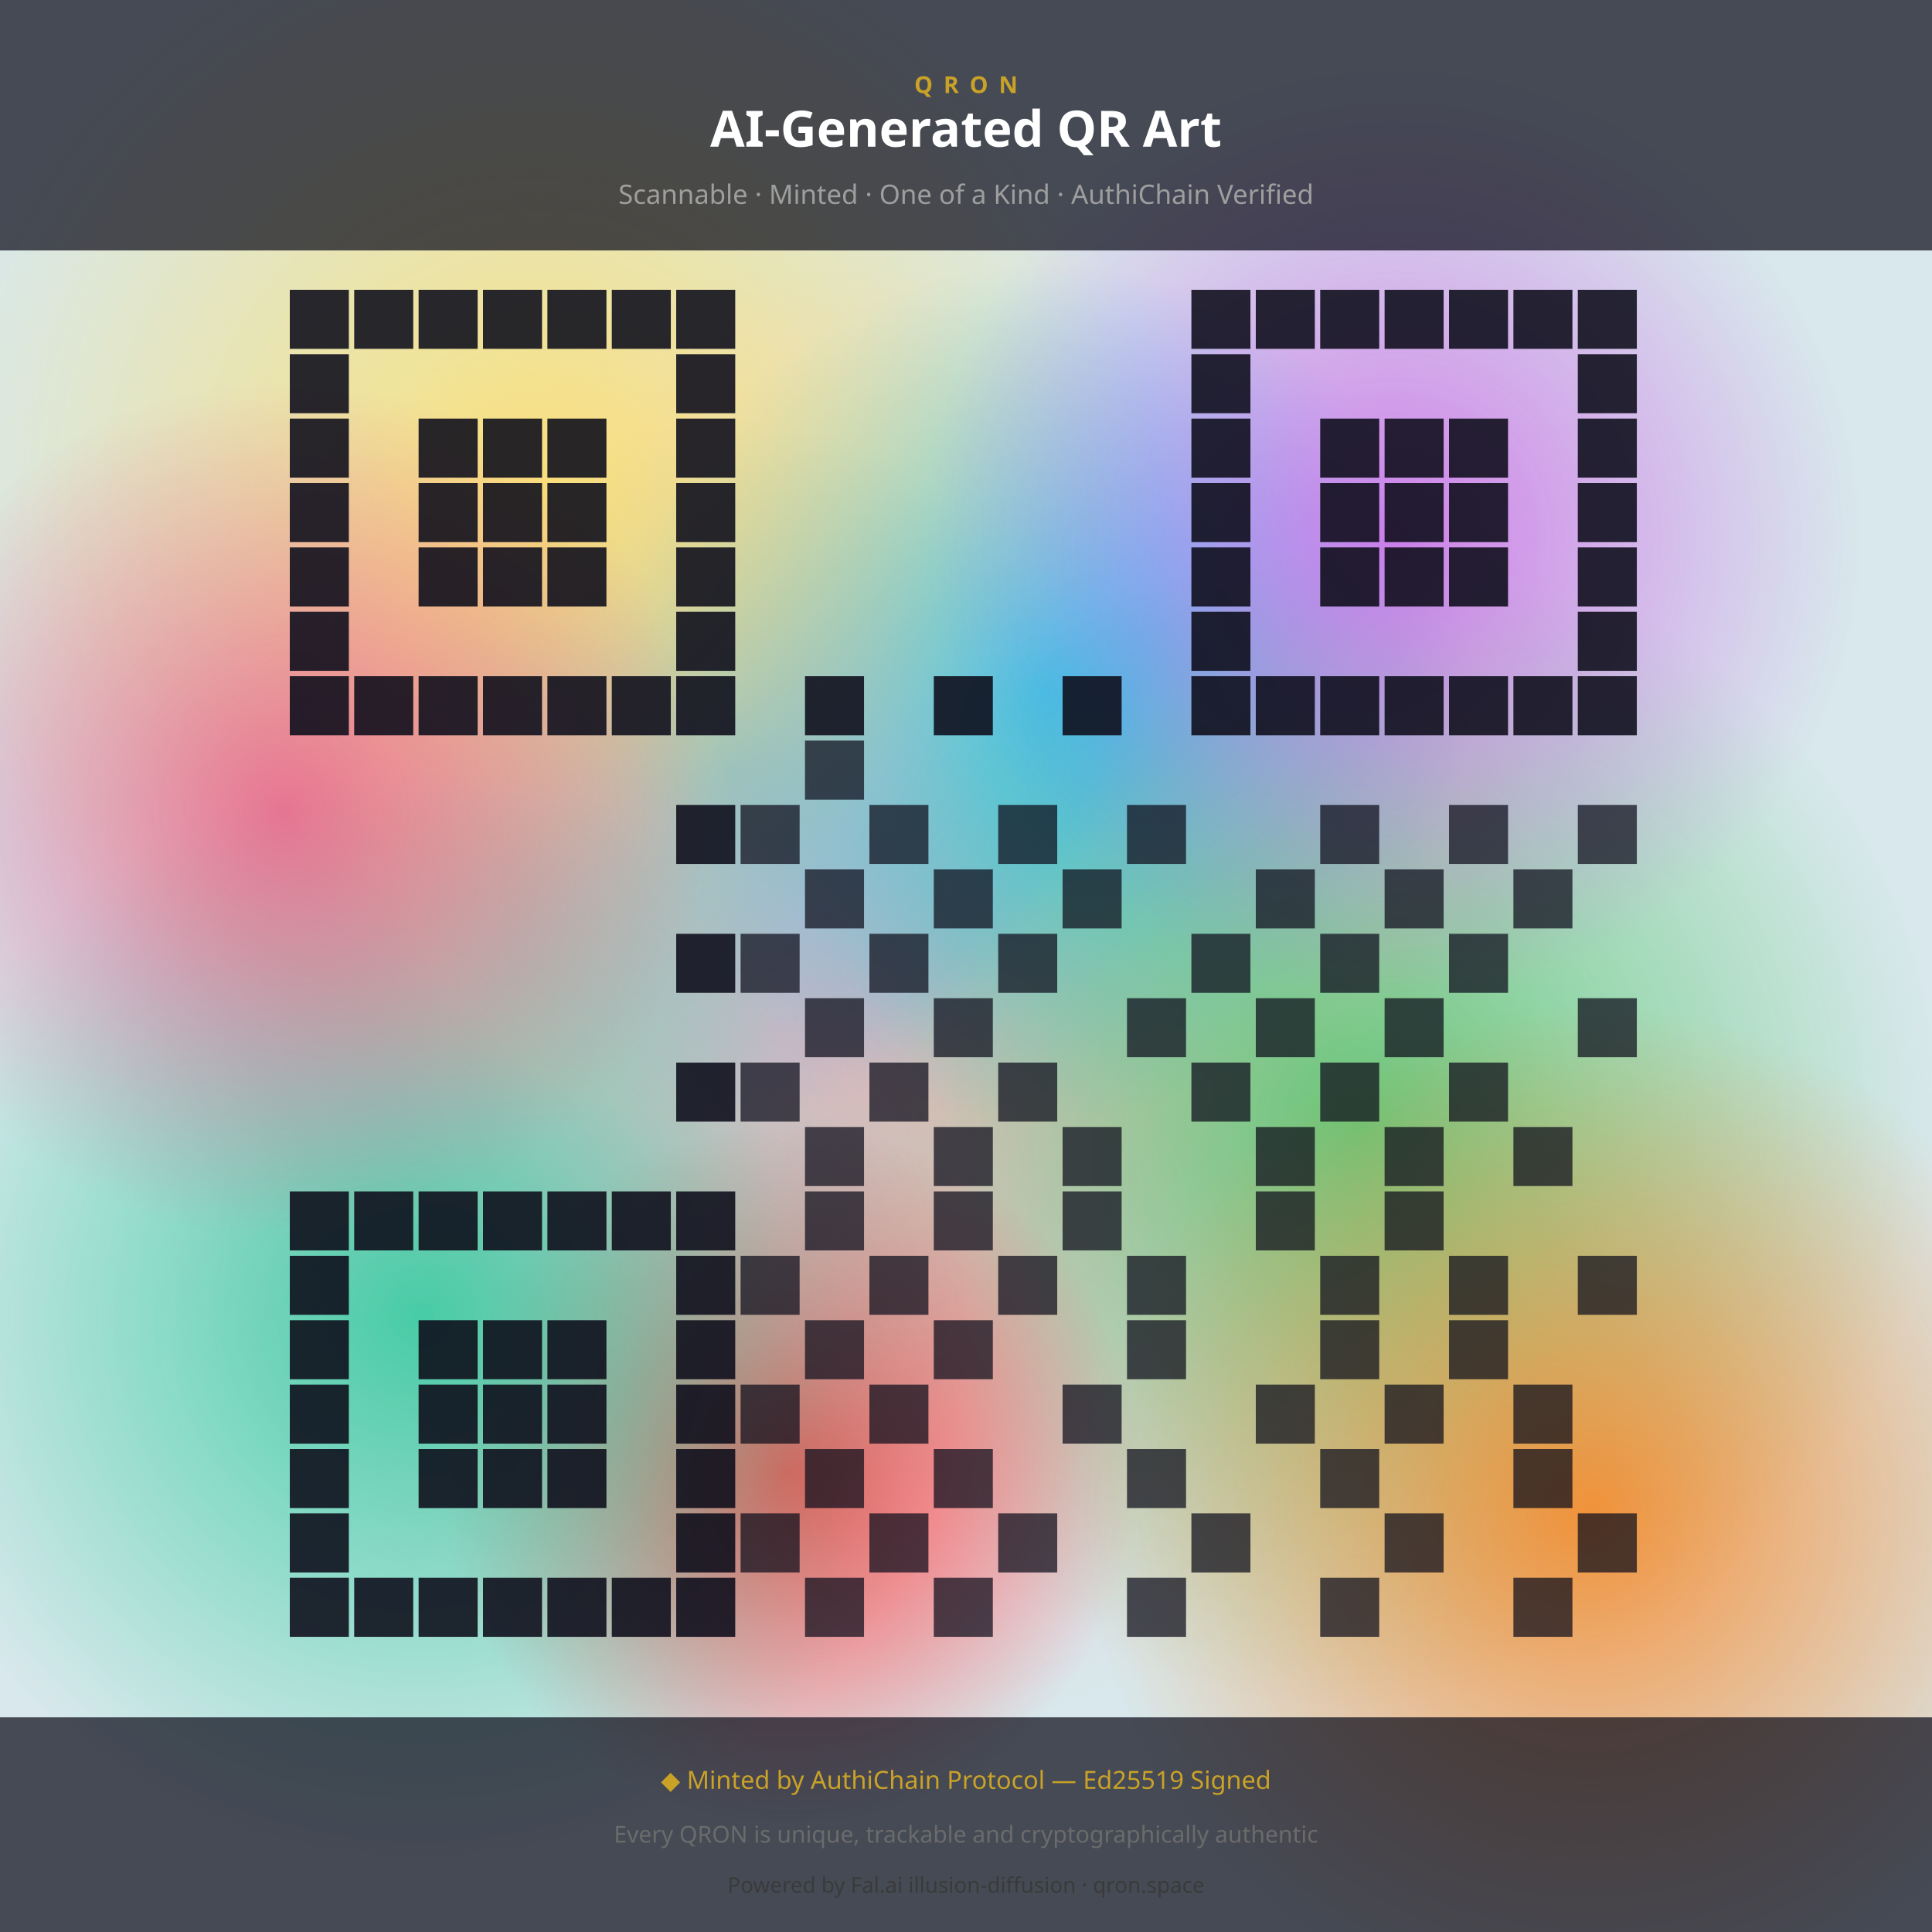
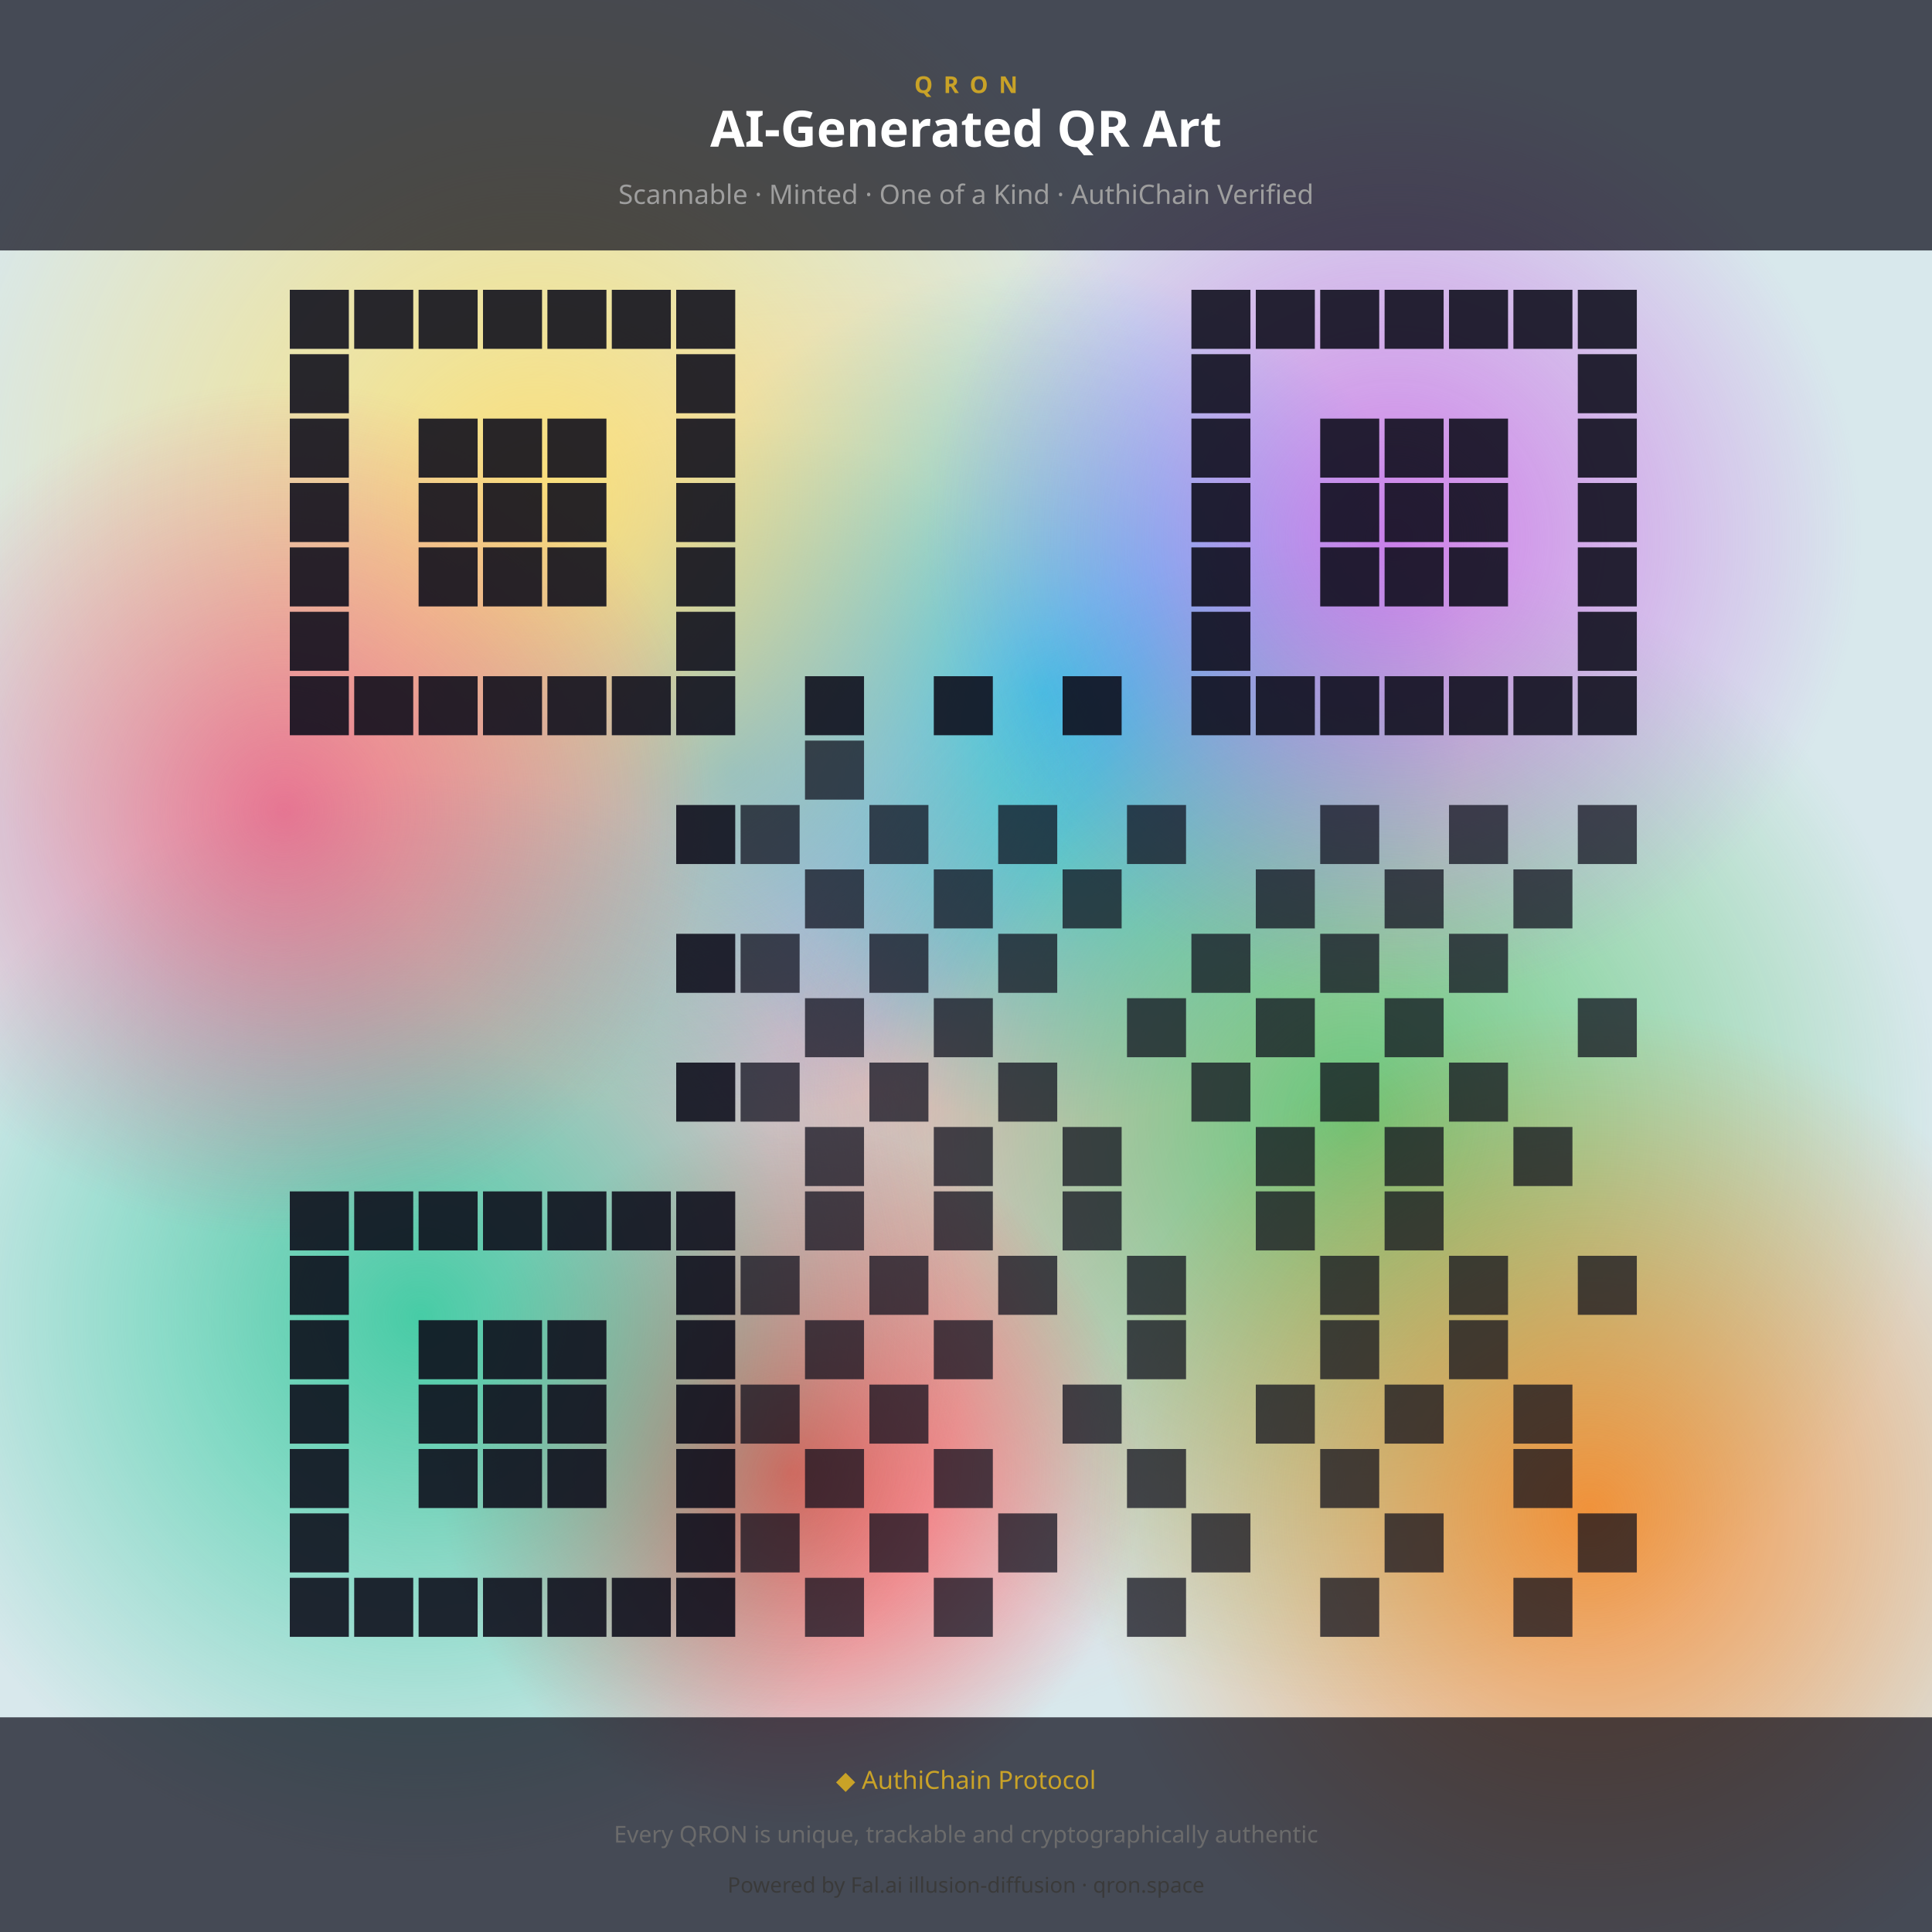
<svg xmlns="http://www.w3.org/2000/svg" viewBox="0 0 1080 1080" width="1080" height="1080">
  <defs>
    <radialGradient id="g-skin" cx="43%" cy="52%" r="38%">
      <stop offset="0%" stop-color="#ffb3c6" stop-opacity="1" />
      <stop offset="100%" stop-color="#ffb3c6" stop-opacity="0" />
    </radialGradient>
    <radialGradient id="g-blue1" cx="54%" cy="36%" r="22%">
      <stop offset="0%" stop-color="#00c8ff" stop-opacity="0.9" />
      <stop offset="100%" stop-color="#00c8ff" stop-opacity="0" />
    </radialGradient>
    <radialGradient id="g-blue2" cx="38%" cy="40%" r="18%">
      <stop offset="0%" stop-color="#4dabf7" stop-opacity="0.85" />
      <stop offset="100%" stop-color="#4dabf7" stop-opacity="0" />
    </radialGradient>
    <radialGradient id="g-green" cx="70%" cy="58%" r="30%">
      <stop offset="0%" stop-color="#40c057" stop-opacity="0.75" />
      <stop offset="100%" stop-color="#40c057" stop-opacity="0" />
    </radialGradient>
    <radialGradient id="g-yellow" cx="28%" cy="26%" r="32%">
      <stop offset="0%" stop-color="#ffe066" stop-opacity="0.85" />
      <stop offset="100%" stop-color="#ffe066" stop-opacity="0" />
    </radialGradient>
    <radialGradient id="g-red" cx="41%" cy="76%" r="18%">
      <stop offset="0%" stop-color="#fa5252" stop-opacity="1" />
      <stop offset="100%" stop-color="#fa5252" stop-opacity="0" />
    </radialGradient>
    <radialGradient id="g-purple" cx="72%" cy="28%" r="24%">
      <stop offset="0%" stop-color="#cc5de8" stop-opacity="0.75" />
      <stop offset="100%" stop-color="#cc5de8" stop-opacity="0" />
    </radialGradient>
    <radialGradient id="g-teal" cx="22%" cy="68%" r="28%">
      <stop offset="0%" stop-color="#20c997" stop-opacity="0.8" />
      <stop offset="100%" stop-color="#20c997" stop-opacity="0" />
    </radialGradient>
    <radialGradient id="g-orange" cx="82%" cy="78%" r="26%">
      <stop offset="0%" stop-color="#fd7e14" stop-opacity="0.8" />
      <stop offset="100%" stop-color="#fd7e14" stop-opacity="0" />
    </radialGradient>
    <radialGradient id="g-magenta" cx="15%" cy="42%" r="22%">
      <stop offset="0%" stop-color="#e64980" stop-opacity="0.7" />
      <stop offset="100%" stop-color="#e64980" stop-opacity="0" />
    </radialGradient>
  </defs>
  <rect width="1080" height="1080" fill="#d8e8ec" />
  <rect width="1080" height="1080" fill="url(#g-skin)" />
  <rect width="1080" height="1080" fill="url(#g-blue1)" />
  <rect width="1080" height="1080" fill="url(#g-blue2)" />
  <rect width="1080" height="1080" fill="url(#g-green)" />
  <rect width="1080" height="1080" fill="url(#g-yellow)" />
  <rect width="1080" height="1080" fill="url(#g-red)" />
  <rect width="1080" height="1080" fill="url(#g-purple)" />
  <rect width="1080" height="1080" fill="url(#g-teal)" />
  <rect width="1080" height="1080" fill="url(#g-orange)" />
  <rect width="1080" height="1080" fill="url(#g-magenta)" />
  <g fill="#0d0d1a" opacity="0.88">
    <rect x="162" y="162" width="33" height="33" />
    <rect x="198" y="162" width="33" height="33" />
    <rect x="234" y="162" width="33" height="33" />
    <rect x="270" y="162" width="33" height="33" />
    <rect x="306" y="162" width="33" height="33" />
    <rect x="342" y="162" width="33" height="33" />
    <rect x="378" y="162" width="33" height="33" />
    <rect x="162" y="198" width="33" height="33" />
    <rect x="378" y="198" width="33" height="33" />
    <rect x="162" y="234" width="33" height="33" />
    <rect x="234" y="234" width="33" height="33" />
    <rect x="270" y="234" width="33" height="33" />
    <rect x="306" y="234" width="33" height="33" />
    <rect x="378" y="234" width="33" height="33" />
    <rect x="162" y="270" width="33" height="33" />
    <rect x="234" y="270" width="33" height="33" />
    <rect x="270" y="270" width="33" height="33" />
    <rect x="306" y="270" width="33" height="33" />
    <rect x="378" y="270" width="33" height="33" />
    <rect x="162" y="306" width="33" height="33" />
    <rect x="234" y="306" width="33" height="33" />
    <rect x="270" y="306" width="33" height="33" />
    <rect x="306" y="306" width="33" height="33" />
    <rect x="378" y="306" width="33" height="33" />
    <rect x="162" y="342" width="33" height="33" />
    <rect x="378" y="342" width="33" height="33" />
    <rect x="162" y="378" width="33" height="33" />
    <rect x="198" y="378" width="33" height="33" />
    <rect x="234" y="378" width="33" height="33" />
    <rect x="270" y="378" width="33" height="33" />
    <rect x="306" y="378" width="33" height="33" />
    <rect x="342" y="378" width="33" height="33" />
    <rect x="378" y="378" width="33" height="33" />
    <rect x="666" y="162" width="33" height="33" />
    <rect x="702" y="162" width="33" height="33" />
    <rect x="738" y="162" width="33" height="33" />
    <rect x="774" y="162" width="33" height="33" />
    <rect x="810" y="162" width="33" height="33" />
    <rect x="846" y="162" width="33" height="33" />
    <rect x="882" y="162" width="33" height="33" />
    <rect x="666" y="198" width="33" height="33" />
    <rect x="882" y="198" width="33" height="33" />
    <rect x="666" y="234" width="33" height="33" />
    <rect x="738" y="234" width="33" height="33" />
    <rect x="774" y="234" width="33" height="33" />
    <rect x="810" y="234" width="33" height="33" />
    <rect x="882" y="234" width="33" height="33" />
    <rect x="666" y="270" width="33" height="33" />
    <rect x="738" y="270" width="33" height="33" />
    <rect x="774" y="270" width="33" height="33" />
    <rect x="810" y="270" width="33" height="33" />
    <rect x="882" y="270" width="33" height="33" />
    <rect x="666" y="306" width="33" height="33" />
    <rect x="738" y="306" width="33" height="33" />
    <rect x="774" y="306" width="33" height="33" />
    <rect x="810" y="306" width="33" height="33" />
    <rect x="882" y="306" width="33" height="33" />
    <rect x="666" y="342" width="33" height="33" />
    <rect x="882" y="342" width="33" height="33" />
    <rect x="666" y="378" width="33" height="33" />
    <rect x="702" y="378" width="33" height="33" />
    <rect x="738" y="378" width="33" height="33" />
    <rect x="774" y="378" width="33" height="33" />
    <rect x="810" y="378" width="33" height="33" />
    <rect x="846" y="378" width="33" height="33" />
    <rect x="882" y="378" width="33" height="33" />
    <rect x="162" y="666" width="33" height="33" />
    <rect x="198" y="666" width="33" height="33" />
    <rect x="234" y="666" width="33" height="33" />
    <rect x="270" y="666" width="33" height="33" />
    <rect x="306" y="666" width="33" height="33" />
    <rect x="342" y="666" width="33" height="33" />
    <rect x="378" y="666" width="33" height="33" />
    <rect x="162" y="702" width="33" height="33" />
    <rect x="378" y="702" width="33" height="33" />
    <rect x="162" y="738" width="33" height="33" />
    <rect x="234" y="738" width="33" height="33" />
    <rect x="270" y="738" width="33" height="33" />
    <rect x="306" y="738" width="33" height="33" />
    <rect x="378" y="738" width="33" height="33" />
    <rect x="162" y="774" width="33" height="33" />
    <rect x="234" y="774" width="33" height="33" />
    <rect x="270" y="774" width="33" height="33" />
    <rect x="306" y="774" width="33" height="33" />
    <rect x="378" y="774" width="33" height="33" />
    <rect x="162" y="810" width="33" height="33" />
    <rect x="234" y="810" width="33" height="33" />
    <rect x="270" y="810" width="33" height="33" />
    <rect x="306" y="810" width="33" height="33" />
    <rect x="378" y="810" width="33" height="33" />
    <rect x="162" y="846" width="33" height="33" />
    <rect x="378" y="846" width="33" height="33" />
    <rect x="162" y="882" width="33" height="33" />
    <rect x="198" y="882" width="33" height="33" />
    <rect x="234" y="882" width="33" height="33" />
    <rect x="270" y="882" width="33" height="33" />
    <rect x="306" y="882" width="33" height="33" />
    <rect x="342" y="882" width="33" height="33" />
    <rect x="378" y="882" width="33" height="33" />
    <rect x="450" y="378" width="33" height="33" />
    <rect x="522" y="378" width="33" height="33" />
    <rect x="594" y="378" width="33" height="33" />
    <rect x="378" y="450" width="33" height="33" />
    <rect x="378" y="522" width="33" height="33" />
    <rect x="378" y="594" width="33" height="33" />
  </g>
  <g fill="#0d0d1a" opacity="0.72">
    <rect x="450" y="414" width="33" height="33" />
    <rect x="414" y="450" width="33" height="33" />
    <rect x="486" y="450" width="33" height="33" />
    <rect x="558" y="450" width="33" height="33" />
    <rect x="630" y="450" width="33" height="33" />
    <rect x="738" y="450" width="33" height="33" />
    <rect x="810" y="450" width="33" height="33" />
    <rect x="882" y="450" width="33" height="33" />
    <rect x="450" y="486" width="33" height="33" />
    <rect x="522" y="486" width="33" height="33" />
    <rect x="594" y="486" width="33" height="33" />
    <rect x="702" y="486" width="33" height="33" />
    <rect x="774" y="486" width="33" height="33" />
    <rect x="846" y="486" width="33" height="33" />
    <rect x="414" y="522" width="33" height="33" />
    <rect x="486" y="522" width="33" height="33" />
    <rect x="558" y="522" width="33" height="33" />
    <rect x="666" y="522" width="33" height="33" />
    <rect x="738" y="522" width="33" height="33" />
    <rect x="810" y="522" width="33" height="33" />
    <rect x="450" y="558" width="33" height="33" />
    <rect x="522" y="558" width="33" height="33" />
    <rect x="630" y="558" width="33" height="33" />
    <rect x="702" y="558" width="33" height="33" />
    <rect x="774" y="558" width="33" height="33" />
    <rect x="882" y="558" width="33" height="33" />
    <rect x="414" y="594" width="33" height="33" />
    <rect x="486" y="594" width="33" height="33" />
    <rect x="558" y="594" width="33" height="33" />
    <rect x="666" y="594" width="33" height="33" />
    <rect x="738" y="594" width="33" height="33" />
    <rect x="810" y="594" width="33" height="33" />
    <rect x="450" y="630" width="33" height="33" />
    <rect x="522" y="630" width="33" height="33" />
    <rect x="594" y="630" width="33" height="33" />
    <rect x="702" y="630" width="33" height="33" />
    <rect x="774" y="630" width="33" height="33" />
    <rect x="846" y="630" width="33" height="33" />
    <rect x="450" y="666" width="33" height="33" />
    <rect x="522" y="666" width="33" height="33" />
    <rect x="594" y="666" width="33" height="33" />
    <rect x="702" y="666" width="33" height="33" />
    <rect x="774" y="666" width="33" height="33" />
    <rect x="414" y="702" width="33" height="33" />
    <rect x="486" y="702" width="33" height="33" />
    <rect x="558" y="702" width="33" height="33" />
    <rect x="630" y="702" width="33" height="33" />
    <rect x="738" y="702" width="33" height="33" />
    <rect x="810" y="702" width="33" height="33" />
    <rect x="882" y="702" width="33" height="33" />
    <rect x="450" y="738" width="33" height="33" />
    <rect x="522" y="738" width="33" height="33" />
    <rect x="630" y="738" width="33" height="33" />
    <rect x="738" y="738" width="33" height="33" />
    <rect x="810" y="738" width="33" height="33" />
    <rect x="414" y="774" width="33" height="33" />
    <rect x="486" y="774" width="33" height="33" />
    <rect x="594" y="774" width="33" height="33" />
    <rect x="702" y="774" width="33" height="33" />
    <rect x="774" y="774" width="33" height="33" />
    <rect x="846" y="774" width="33" height="33" />
    <rect x="450" y="810" width="33" height="33" />
    <rect x="522" y="810" width="33" height="33" />
    <rect x="630" y="810" width="33" height="33" />
    <rect x="738" y="810" width="33" height="33" />
    <rect x="846" y="810" width="33" height="33" />
    <rect x="414" y="846" width="33" height="33" />
    <rect x="486" y="846" width="33" height="33" />
    <rect x="558" y="846" width="33" height="33" />
    <rect x="666" y="846" width="33" height="33" />
    <rect x="774" y="846" width="33" height="33" />
    <rect x="882" y="846" width="33" height="33" />
    <rect x="450" y="882" width="33" height="33" />
    <rect x="522" y="882" width="33" height="33" />
    <rect x="630" y="882" width="33" height="33" />
    <rect x="738" y="882" width="33" height="33" />
    <rect x="846" y="882" width="33" height="33" />
  </g>
  <rect x="0" y="0" width="1080" height="140" fill="#0d0d1a" opacity="0.72" />
  <text x="540" y="52" text-anchor="middle" font-family="system-ui,sans-serif" font-size="13" font-weight="700" letter-spacing="6" fill="#c9a227">QRON</text>
  <text x="540" y="82" text-anchor="middle" font-family="system-ui,sans-serif" font-size="28" font-weight="900" fill="#ffffff">AI-Generated QR Art</text>
  <text x="540" y="114" text-anchor="middle" font-family="system-ui,sans-serif" font-size="15" fill="#9e9e9e">Scannable · Minted · One of a Kind · AuthiChain Verified</text>
  <rect x="0" y="960" width="1080" height="120" fill="#0d0d1a" opacity="0.72" />
-   <text x="540" y="1000" text-anchor="middle" font-family="system-ui,sans-serif" font-size="14" fill="#c9a227">◆ Minted by AuthiChain Protocol — Ed25519 Signed</text>
+   <text x="540" y="1000" text-anchor="middle" font-family="system-ui,sans-serif" font-size="14" fill="#c9a227">◆ AuthiChain Protocol</text>
  <text x="540" y="1030" text-anchor="middle" font-family="system-ui,sans-serif" font-size="13" fill="#6b6b6b">Every QRON is unique, trackable and cryptographically authentic</text>
  <text x="540" y="1058" text-anchor="middle" font-family="system-ui,sans-serif" font-size="12" fill="#3a3a3a">Powered by Fal.ai illusion-diffusion · qron.space</text>
</svg>
